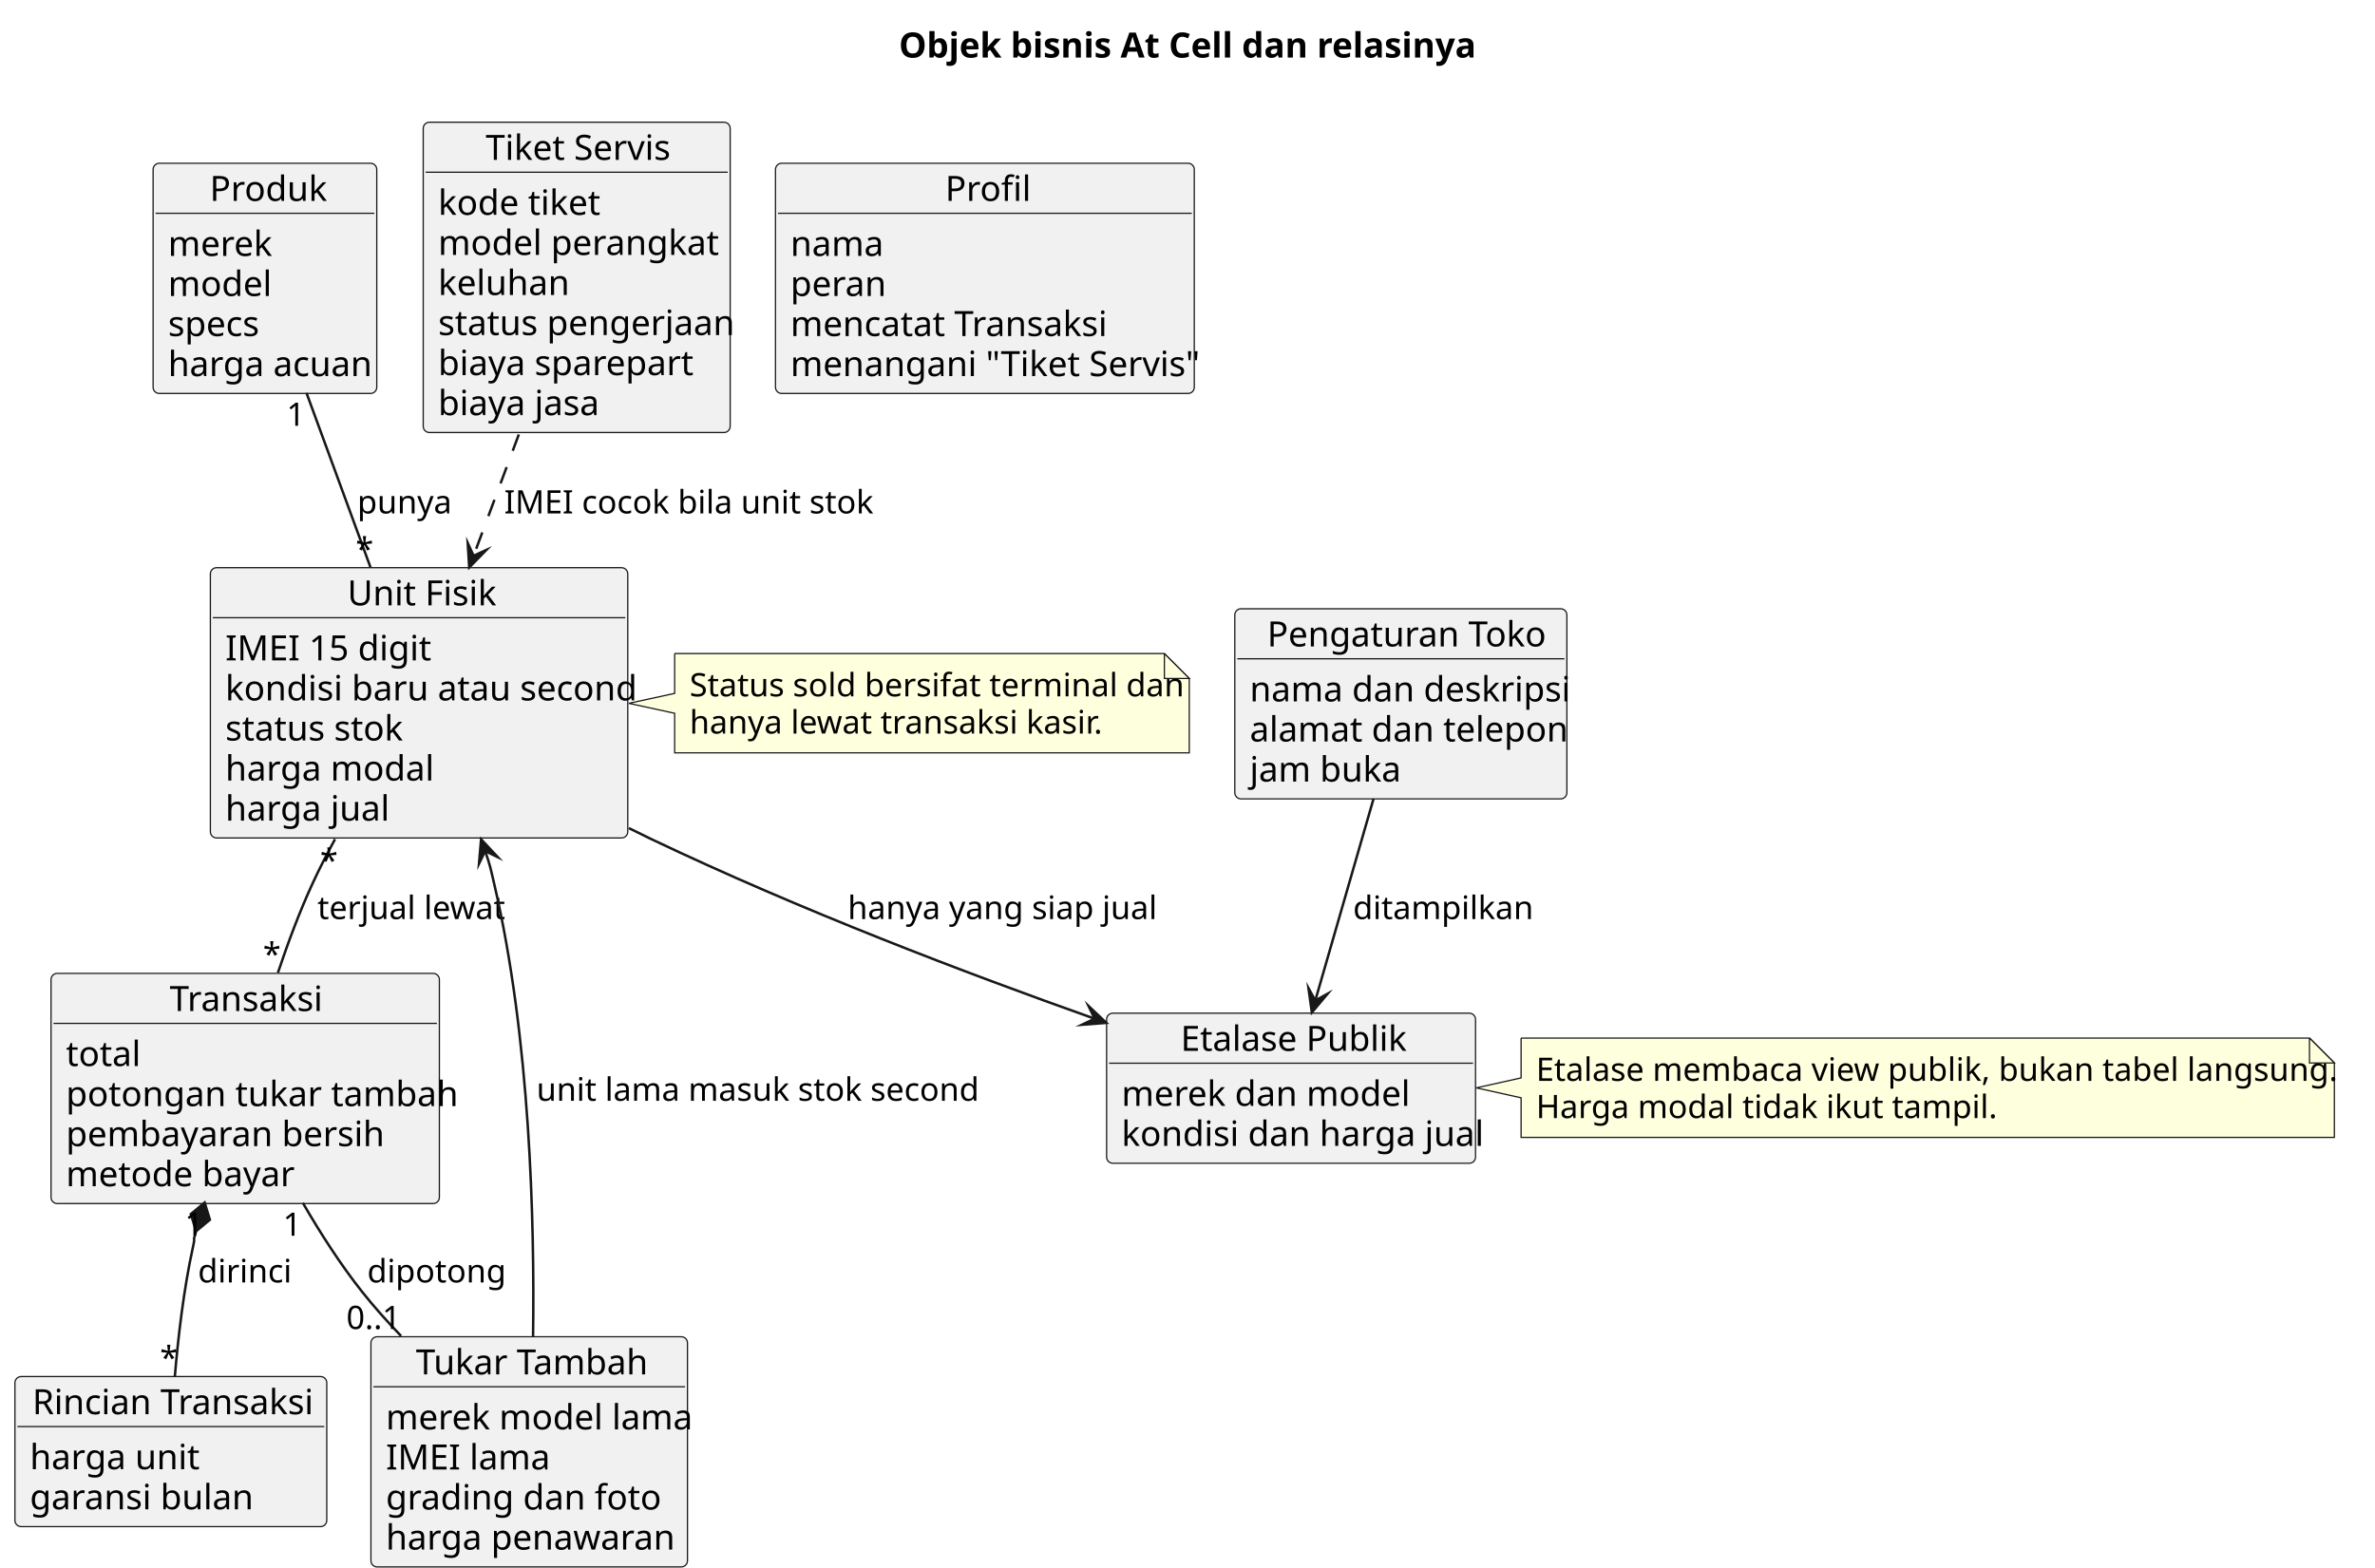
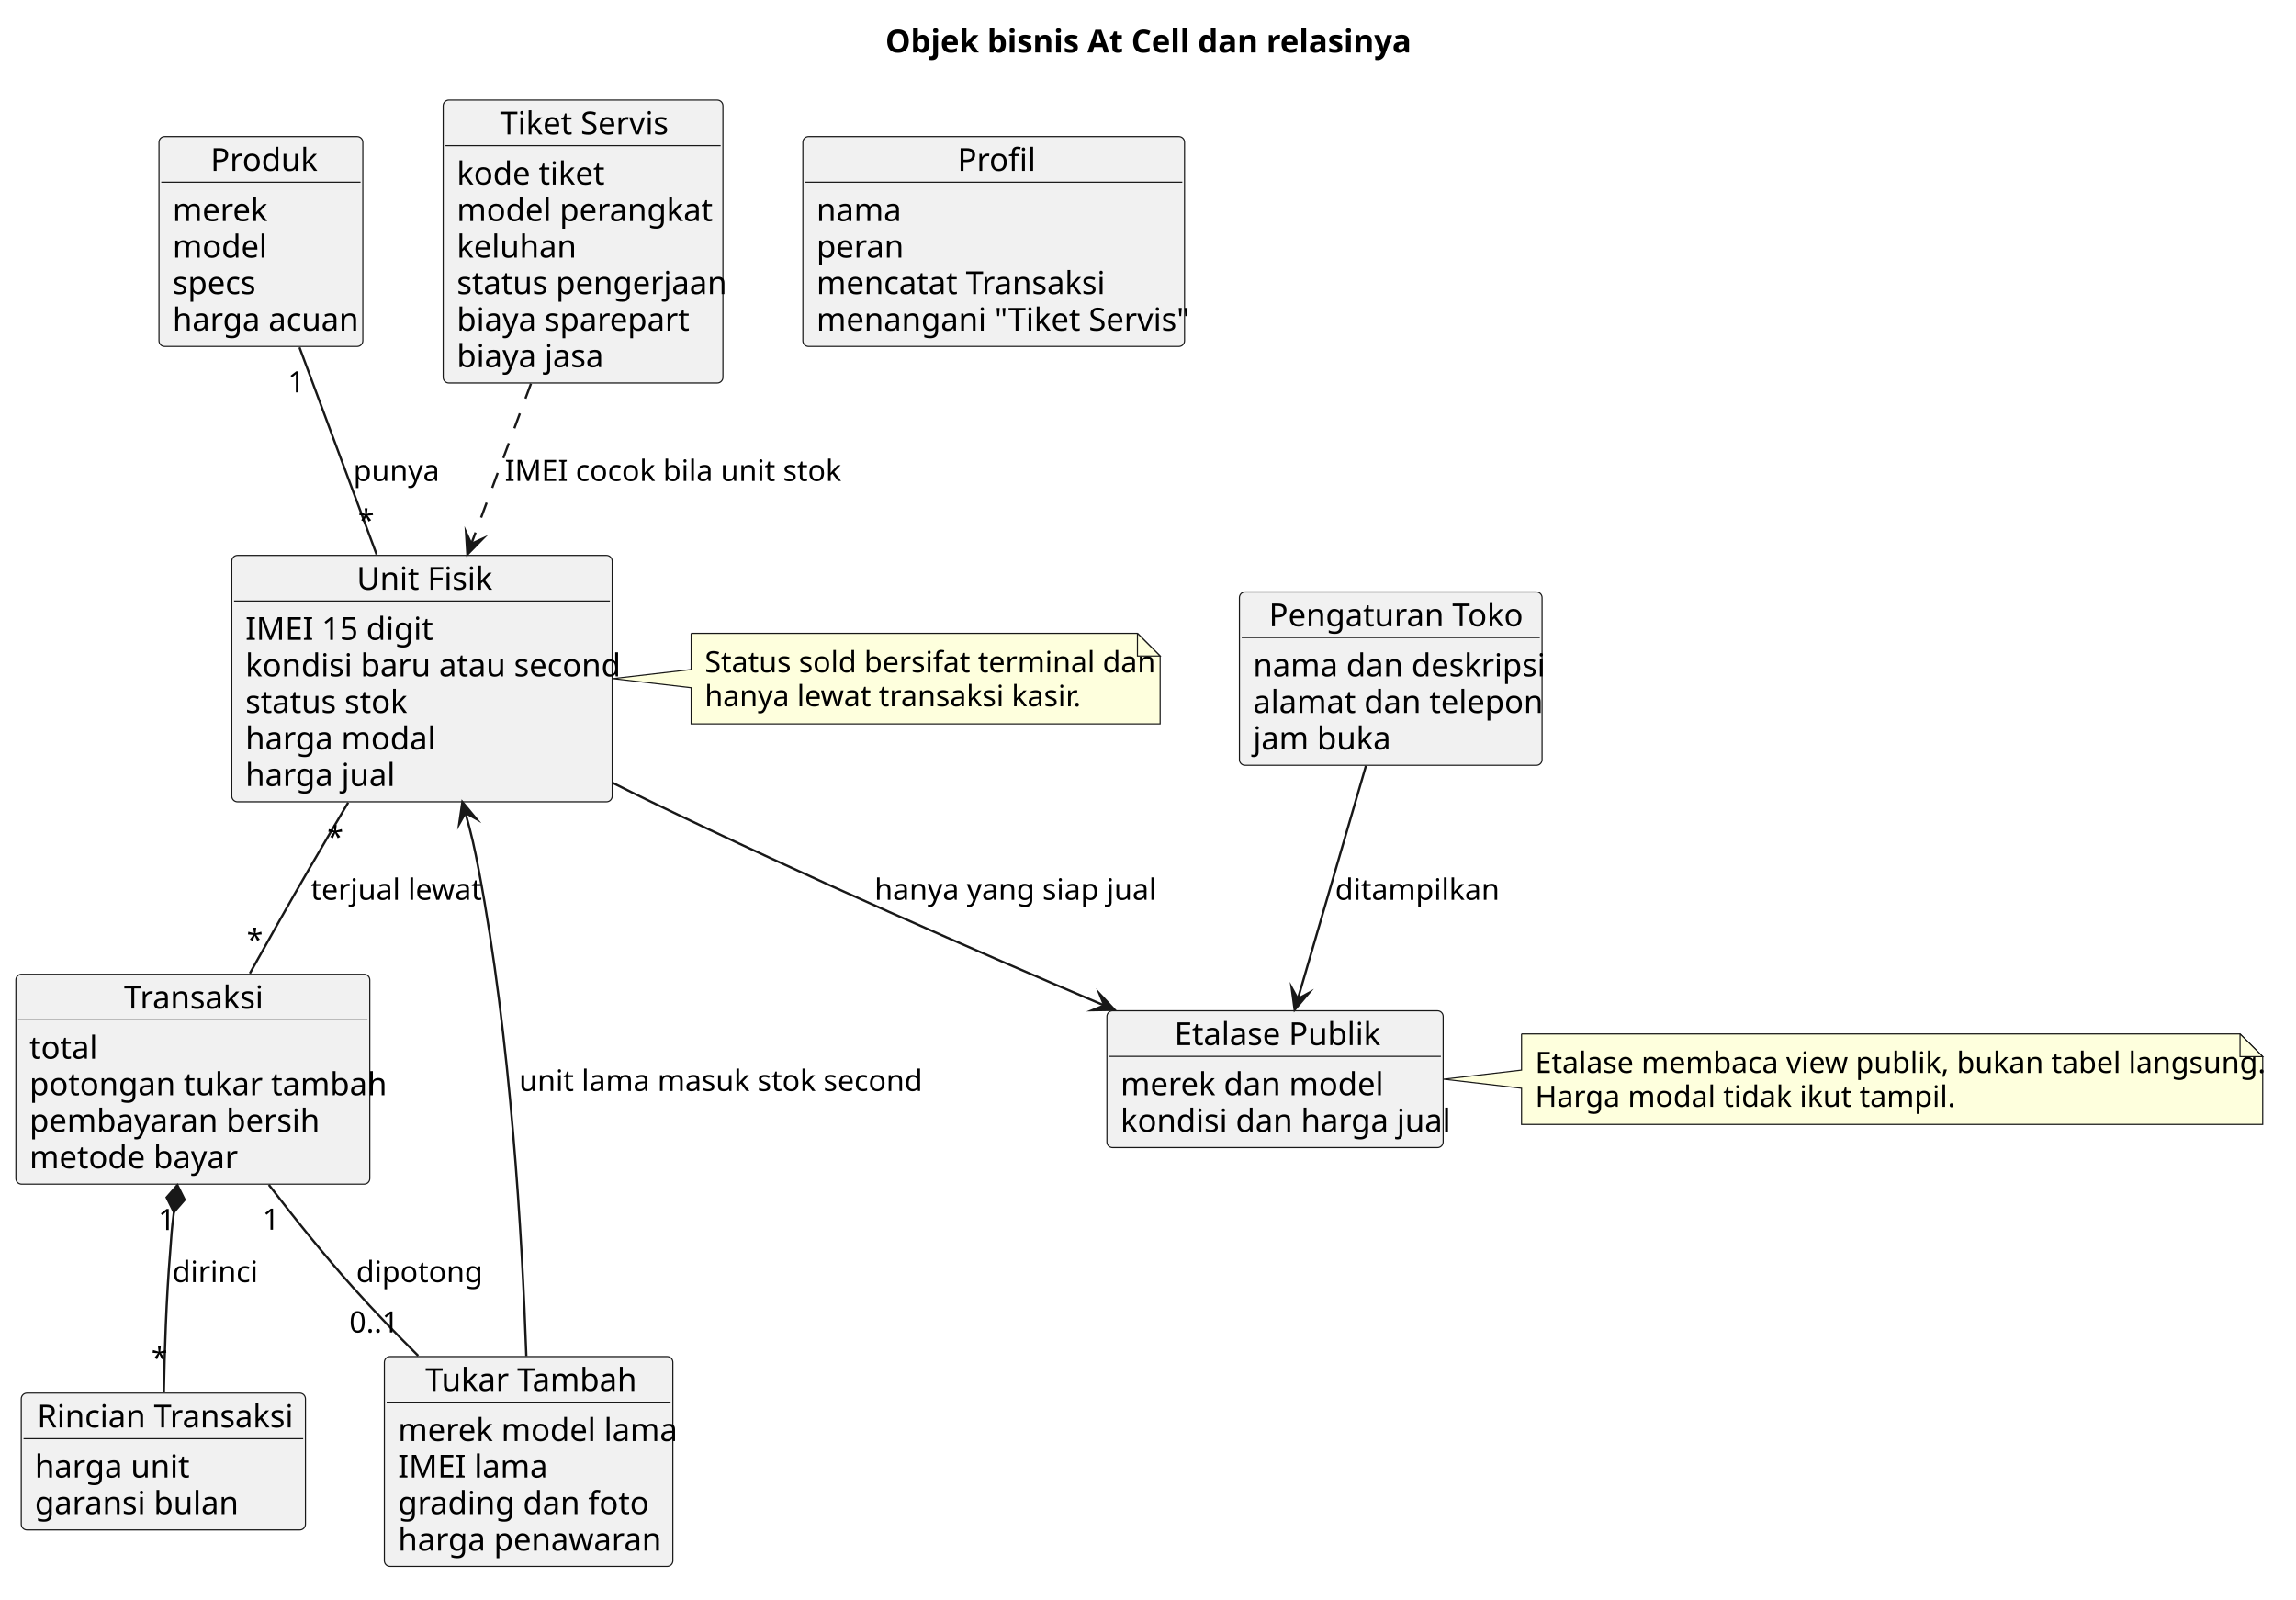
- <svg xmlns="http://www.w3.org/2000/svg" contentStyleType="text/css" data-diagram-type="CLASS" height="630px" preserveAspectRatio="none" style="width:954px;height:630px;background:#FFFFFF;" version="1.1" viewBox="0 0 954 630" width="954px" zoomAndPan="magnify">
+ <svg xmlns="http://www.w3.org/2000/svg" contentStyleType="text/css" data-diagram-type="CLASS" height="705px" preserveAspectRatio="none" style="width:1012px;height:705px;background:#FFFFFF;" version="1.1" viewBox="0 0 1012 705" width="1012px" zoomAndPan="magnify">
  <defs />
  <g>
-     <g class="title" data-source-line="2">
-       <text fill="#000000" font-family="sans-serif" font-size="14" font-weight="700" lengthAdjust="spacing" textLength="224.855" x="361.073" y="23.132">Objek bisnis At Cell dan relasinya</text>
+     <g class="title" data-source-line="1">
+       <text fill="#000000" font-family="sans-serif" font-size="14" font-weight="700" lengthAdjust="spacing" textLength="224.855" x="390.24" y="23.132">Objek bisnis At Cell dan relasinya</text>
    </g>
-     <g class="entity" data-qualified-name="Produk" data-source-line="3" id="ent0001">
-       <rect fill="#F1F1F1" height="92.493" rx="2.5" ry="2.5" style="stroke:#181818;stroke-width:0.5;" width="89.841" x="61.5" y="65.599" />
-       <text fill="#000000" font-family="sans-serif" font-size="14" lengthAdjust="spacing" textLength="44.358" x="84.241" y="80.731">Produk</text>
-       <line style="stroke:#181818;stroke-width:0.5;" x1="62.5" x2="150.341" y1="85.697" y2="85.697" />
-       <text fill="#000000" font-family="sans-serif" font-size="14" lengthAdjust="spacing" textLength="38.897" x="67.5" y="102.829">merek</text>
-       <text fill="#000000" font-family="sans-serif" font-size="14" lengthAdjust="spacing" textLength="38.131" x="67.5" y="118.928">model</text>
-       <text fill="#000000" font-family="sans-serif" font-size="14" lengthAdjust="spacing" textLength="36.572" x="67.5" y="135.026">specs</text>
-       <text fill="#000000" font-family="sans-serif" font-size="14" lengthAdjust="spacing" textLength="77.841" x="67.5" y="151.125">harga acuan</text>
+     <g class="entity" data-qualified-name="Produk" data-source-line="2" id="ent0001">
+       <rect fill="#F1F1F1" height="92.493" rx="2.5" ry="2.5" style="stroke:#181818;stroke-width:0.5;" width="89.841" x="70.08" y="60.199" />
+       <text fill="#000000" font-family="sans-serif" font-size="14" lengthAdjust="spacing" textLength="44.358" x="92.821" y="75.331">Produk</text>
+       <line style="stroke:#181818;stroke-width:0.5;" x1="71.08" x2="158.921" y1="80.297" y2="80.297" />
+       <text fill="#000000" font-family="sans-serif" font-size="14" lengthAdjust="spacing" textLength="38.897" x="76.08" y="97.429">merek</text>
+       <text fill="#000000" font-family="sans-serif" font-size="14" lengthAdjust="spacing" textLength="38.131" x="76.08" y="113.528">model</text>
+       <text fill="#000000" font-family="sans-serif" font-size="14" lengthAdjust="spacing" textLength="36.572" x="76.08" y="129.626">specs</text>
+       <text fill="#000000" font-family="sans-serif" font-size="14" lengthAdjust="spacing" textLength="77.841" x="76.08" y="145.725">harga acuan</text>
    </g>
-     <g class="entity" data-qualified-name="Unit Fisik" data-source-line="9" id="ent0002">
-       <rect fill="#F1F1F1" height="108.592" rx="2.5" ry="2.5" style="stroke:#181818;stroke-width:0.5;" width="167.661" x="84.5" y="228.099" />
-       <text fill="#000000" font-family="sans-serif" font-size="14" lengthAdjust="spacing" textLength="57.559" x="139.551" y="243.231">Unit Fisik</text>
-       <line style="stroke:#181818;stroke-width:0.5;" x1="85.5" x2="251.161" y1="248.197" y2="248.197" />
-       <text fill="#000000" font-family="sans-serif" font-size="14" lengthAdjust="spacing" textLength="77.814" x="90.5" y="265.329">IMEI 15 digit</text>
-       <text fill="#000000" font-family="sans-serif" font-size="14" lengthAdjust="spacing" textLength="155.661" x="90.5" y="281.428">kondisi baru atau second</text>
-       <text fill="#000000" font-family="sans-serif" font-size="14" lengthAdjust="spacing" textLength="66.917" x="90.5" y="297.526">status stok</text>
-       <text fill="#000000" font-family="sans-serif" font-size="14" lengthAdjust="spacing" textLength="77.827" x="90.5" y="313.625">harga modal</text>
-       <text fill="#000000" font-family="sans-serif" font-size="14" lengthAdjust="spacing" textLength="61.489" x="90.5" y="329.724">harga jual</text>
+     <g class="entity" data-qualified-name="Unit Fisik" data-source-line="8" id="ent0002">
+       <rect fill="#F1F1F1" height="108.592" rx="2.5" ry="2.5" style="stroke:#181818;stroke-width:0.5;" width="167.661" x="102.17" y="244.789" />
+       <text fill="#000000" font-family="sans-serif" font-size="14" lengthAdjust="spacing" textLength="57.559" x="157.221" y="259.921">Unit Fisik</text>
+       <line style="stroke:#181818;stroke-width:0.5;" x1="103.17" x2="268.831" y1="264.887" y2="264.887" />
+       <text fill="#000000" font-family="sans-serif" font-size="14" lengthAdjust="spacing" textLength="77.814" x="108.17" y="282.019">IMEI 15 digit</text>
+       <text fill="#000000" font-family="sans-serif" font-size="14" lengthAdjust="spacing" textLength="155.661" x="108.17" y="298.118">kondisi baru atau second</text>
+       <text fill="#000000" font-family="sans-serif" font-size="14" lengthAdjust="spacing" textLength="66.917" x="108.17" y="314.216">status stok</text>
+       <text fill="#000000" font-family="sans-serif" font-size="14" lengthAdjust="spacing" textLength="77.827" x="108.17" y="330.315">harga modal</text>
+       <text fill="#000000" font-family="sans-serif" font-size="14" lengthAdjust="spacing" textLength="61.489" x="108.17" y="346.414">harga jual</text>
    </g>
-     <g class="entity" data-qualified-name="Transaksi" data-source-line="16" id="ent0003">
-       <rect fill="#F1F1F1" height="92.493" rx="2.5" ry="2.5" style="stroke:#181818;stroke-width:0.5;" width="155.992" x="20.5" y="391.099" />
-       <text fill="#000000" font-family="sans-serif" font-size="14" lengthAdjust="spacing" textLength="60.683" x="68.155" y="406.231">Transaksi</text>
-       <line style="stroke:#181818;stroke-width:0.5;" x1="21.5" x2="175.492" y1="411.197" y2="411.197" />
-       <text fill="#000000" font-family="sans-serif" font-size="14" lengthAdjust="spacing" textLength="26.462" x="26.5" y="428.329">total</text>
-       <text fill="#000000" font-family="sans-serif" font-size="14" lengthAdjust="spacing" textLength="143.992" x="26.5" y="444.428">potongan tukar tambah</text>
-       <text fill="#000000" font-family="sans-serif" font-size="14" lengthAdjust="spacing" textLength="119.848" x="26.5" y="460.526">pembayaran bersih</text>
-       <text fill="#000000" font-family="sans-serif" font-size="14" lengthAdjust="spacing" textLength="85.606" x="26.5" y="476.625">metode bayar</text>
+     <g class="entity" data-qualified-name="Transaksi" data-source-line="15" id="ent0003">
+       <rect fill="#F1F1F1" height="92.493" rx="2.5" ry="2.5" style="stroke:#181818;stroke-width:0.5;" width="155.992" x="7" y="429.379" />
+       <text fill="#000000" font-family="sans-serif" font-size="14" lengthAdjust="spacing" textLength="60.683" x="54.655" y="444.51">Transaksi</text>
+       <line style="stroke:#181818;stroke-width:0.5;" x1="8" x2="161.992" y1="449.477" y2="449.477" />
+       <text fill="#000000" font-family="sans-serif" font-size="14" lengthAdjust="spacing" textLength="26.462" x="13" y="466.609">total</text>
+       <text fill="#000000" font-family="sans-serif" font-size="14" lengthAdjust="spacing" textLength="143.992" x="13" y="482.708">potongan tukar tambah</text>
+       <text fill="#000000" font-family="sans-serif" font-size="14" lengthAdjust="spacing" textLength="119.848" x="13" y="498.806">pembayaran bersih</text>
+       <text fill="#000000" font-family="sans-serif" font-size="14" lengthAdjust="spacing" textLength="85.606" x="13" y="514.905">metode bayar</text>
    </g>
-     <g class="entity" data-qualified-name="Rincian Transaksi" data-source-line="22" id="ent0004">
-       <rect fill="#F1F1F1" height="60.296" rx="2.5" ry="2.5" style="stroke:#181818;stroke-width:0.5;" width="125.262" x="6" y="553.099" />
-       <text fill="#000000" font-family="sans-serif" font-size="14" lengthAdjust="spacing" textLength="111.262" x="13" y="568.231">Rincian Transaksi</text>
-       <line style="stroke:#181818;stroke-width:0.5;" x1="7" x2="130.262" y1="573.197" y2="573.197" />
-       <text fill="#000000" font-family="sans-serif" font-size="14" lengthAdjust="spacing" textLength="62.269" x="12" y="590.329">harga unit</text>
-       <text fill="#000000" font-family="sans-serif" font-size="14" lengthAdjust="spacing" textLength="84.061" x="12" y="606.428">garansi bulan</text>
+     <g class="entity" data-qualified-name="Rincian Transaksi" data-source-line="21" id="ent0004">
+       <rect fill="#F1F1F1" height="60.296" rx="2.5" ry="2.5" style="stroke:#181818;stroke-width:0.5;" width="125.262" x="9.37" y="613.979" />
+       <text fill="#000000" font-family="sans-serif" font-size="14" lengthAdjust="spacing" textLength="111.262" x="16.37" y="629.111">Rincian Transaksi</text>
+       <line style="stroke:#181818;stroke-width:0.5;" x1="10.37" x2="133.632" y1="634.077" y2="634.077" />
+       <text fill="#000000" font-family="sans-serif" font-size="14" lengthAdjust="spacing" textLength="62.269" x="15.37" y="651.209">harga unit</text>
+       <text fill="#000000" font-family="sans-serif" font-size="14" lengthAdjust="spacing" textLength="84.061" x="15.37" y="667.308">garansi bulan</text>
    </g>
-     <g class="entity" data-qualified-name="Tukar Tambah" data-source-line="26" id="ent0005">
-       <rect fill="#F1F1F1" height="92.493" rx="2.5" ry="2.5" style="stroke:#181818;stroke-width:0.5;" width="127.151" x="149" y="537.099" />
-       <text fill="#000000" font-family="sans-serif" font-size="14" lengthAdjust="spacing" textLength="91.034" x="167.059" y="552.231">Tukar Tambah</text>
-       <line style="stroke:#181818;stroke-width:0.5;" x1="150" x2="275.151" y1="557.197" y2="557.197" />
-       <text fill="#000000" font-family="sans-serif" font-size="14" lengthAdjust="spacing" textLength="115.151" x="155" y="574.329">merek model lama</text>
-       <text fill="#000000" font-family="sans-serif" font-size="14" lengthAdjust="spacing" textLength="63.014" x="155" y="590.428">IMEI lama</text>
-       <text fill="#000000" font-family="sans-serif" font-size="14" lengthAdjust="spacing" textLength="101.192" x="155" y="606.526">grading dan foto</text>
-       <text fill="#000000" font-family="sans-serif" font-size="14" lengthAdjust="spacing" textLength="108.972" x="155" y="622.625">harga penawaran</text>
+     <g class="entity" data-qualified-name="Tukar Tambah" data-source-line="25" id="ent0005">
+       <rect fill="#F1F1F1" height="92.493" rx="2.5" ry="2.5" style="stroke:#181818;stroke-width:0.5;" width="127.151" x="169.42" y="597.879" />
+       <text fill="#000000" font-family="sans-serif" font-size="14" lengthAdjust="spacing" textLength="91.034" x="187.479" y="613.01">Tukar Tambah</text>
+       <line style="stroke:#181818;stroke-width:0.5;" x1="170.42" x2="295.571" y1="617.977" y2="617.977" />
+       <text fill="#000000" font-family="sans-serif" font-size="14" lengthAdjust="spacing" textLength="115.151" x="175.42" y="635.109">merek model lama</text>
+       <text fill="#000000" font-family="sans-serif" font-size="14" lengthAdjust="spacing" textLength="63.014" x="175.42" y="651.208">IMEI lama</text>
+       <text fill="#000000" font-family="sans-serif" font-size="14" lengthAdjust="spacing" textLength="101.192" x="175.42" y="667.306">grading dan foto</text>
+       <text fill="#000000" font-family="sans-serif" font-size="14" lengthAdjust="spacing" textLength="108.972" x="175.42" y="683.405">harga penawaran</text>
    </g>
-     <g class="entity" data-qualified-name="Tiket Servis" data-source-line="32" id="ent0006">
-       <rect fill="#F1F1F1" height="124.69" rx="2.5" ry="2.5" style="stroke:#181818;stroke-width:0.5;" width="123.303" x="170" y="49.099" />
-       <text fill="#000000" font-family="sans-serif" font-size="14" lengthAdjust="spacing" textLength="73.124" x="195.089" y="64.231">Tiket Servis</text>
-       <line style="stroke:#181818;stroke-width:0.5;" x1="171" x2="292.303" y1="69.197" y2="69.197" />
-       <text fill="#000000" font-family="sans-serif" font-size="14" lengthAdjust="spacing" textLength="59.924" x="176" y="86.329">kode tiket</text>
-       <text fill="#000000" font-family="sans-serif" font-size="14" lengthAdjust="spacing" textLength="104.289" x="176" y="102.428">model perangkat</text>
-       <text fill="#000000" font-family="sans-serif" font-size="14" lengthAdjust="spacing" textLength="49.041" x="176" y="118.526">keluhan</text>
-       <text fill="#000000" font-family="sans-serif" font-size="14" lengthAdjust="spacing" textLength="111.303" x="176" y="134.625">status pengerjaan</text>
-       <text fill="#000000" font-family="sans-serif" font-size="14" lengthAdjust="spacing" textLength="96.503" x="176" y="150.724">biaya sparepart</text>
-       <text fill="#000000" font-family="sans-serif" font-size="14" lengthAdjust="spacing" textLength="63.041" x="176" y="166.822">biaya jasa</text>
+     <g class="entity" data-qualified-name="Tiket Servis" data-source-line="31" id="ent0006">
+       <rect fill="#F1F1F1" height="124.69" rx="2.5" ry="2.5" style="stroke:#181818;stroke-width:0.5;" width="123.303" x="195.34" y="44.099" />
+       <text fill="#000000" font-family="sans-serif" font-size="14" lengthAdjust="spacing" textLength="73.124" x="220.429" y="59.23">Tiket Servis</text>
+       <line style="stroke:#181818;stroke-width:0.5;" x1="196.34" x2="317.643" y1="64.197" y2="64.197" />
+       <text fill="#000000" font-family="sans-serif" font-size="14" lengthAdjust="spacing" textLength="59.924" x="201.34" y="81.329">kode tiket</text>
+       <text fill="#000000" font-family="sans-serif" font-size="14" lengthAdjust="spacing" textLength="104.289" x="201.34" y="97.428">model perangkat</text>
+       <text fill="#000000" font-family="sans-serif" font-size="14" lengthAdjust="spacing" textLength="49.041" x="201.34" y="113.526">keluhan</text>
+       <text fill="#000000" font-family="sans-serif" font-size="14" lengthAdjust="spacing" textLength="111.303" x="201.34" y="129.625">status pengerjaan</text>
+       <text fill="#000000" font-family="sans-serif" font-size="14" lengthAdjust="spacing" textLength="96.503" x="201.34" y="145.724">biaya sparepart</text>
+       <text fill="#000000" font-family="sans-serif" font-size="14" lengthAdjust="spacing" textLength="63.041" x="201.34" y="161.822">biaya jasa</text>
    </g>
-     <g class="entity" data-qualified-name="Pengaturan Toko" data-source-line="40" id="ent0007">
-       <rect fill="#F1F1F1" height="76.394" rx="2.5" ry="2.5" style="stroke:#181818;stroke-width:0.5;" width="133.399" x="496" y="244.599" />
-       <text fill="#000000" font-family="sans-serif" font-size="14" lengthAdjust="spacing" textLength="107.406" x="508.997" y="259.731">Pengaturan Toko</text>
-       <line style="stroke:#181818;stroke-width:0.5;" x1="497" x2="628.399" y1="264.697" y2="264.697" />
-       <text fill="#000000" font-family="sans-serif" font-size="14" lengthAdjust="spacing" textLength="121.399" x="502" y="281.829">nama dan deskripsi</text>
-       <text fill="#000000" font-family="sans-serif" font-size="14" lengthAdjust="spacing" textLength="119.089" x="502" y="297.928">alamat dan telepon</text>
-       <text fill="#000000" font-family="sans-serif" font-size="14" lengthAdjust="spacing" textLength="56.807" x="502" y="314.026">jam buka</text>
+     <g class="entity" data-qualified-name="Pengaturan Toko" data-source-line="39" id="ent0007">
+       <rect fill="#F1F1F1" height="76.394" rx="2.5" ry="2.5" style="stroke:#181818;stroke-width:0.5;" width="133.399" x="546.3" y="260.889" />
+       <text fill="#000000" font-family="sans-serif" font-size="14" lengthAdjust="spacing" textLength="107.406" x="559.297" y="276.021">Pengaturan Toko</text>
+       <line style="stroke:#181818;stroke-width:0.5;" x1="547.3" x2="678.699" y1="280.987" y2="280.987" />
+       <text fill="#000000" font-family="sans-serif" font-size="14" lengthAdjust="spacing" textLength="121.399" x="552.3" y="298.119">nama dan deskripsi</text>
+       <text fill="#000000" font-family="sans-serif" font-size="14" lengthAdjust="spacing" textLength="119.089" x="552.3" y="314.218">alamat dan telepon</text>
+       <text fill="#000000" font-family="sans-serif" font-size="14" lengthAdjust="spacing" textLength="56.807" x="552.3" y="330.316">jam buka</text>
    </g>
-     <g class="entity" data-qualified-name="Profil" data-source-line="45" id="ent0008">
-       <rect fill="#F1F1F1" height="92.493" rx="2.5" ry="2.5" style="stroke:#181818;stroke-width:0.5;" width="168.228" x="311.5" y="65.599" />
-       <text fill="#000000" font-family="sans-serif" font-size="14" lengthAdjust="spacing" textLength="31.896" x="379.666" y="80.731">Profil</text>
-       <line style="stroke:#181818;stroke-width:0.5;" x1="312.5" x2="478.728" y1="85.697" y2="85.697" />
-       <text fill="#000000" font-family="sans-serif" font-size="14" lengthAdjust="spacing" textLength="35.02" x="317.5" y="102.829">nama</text>
-       <text fill="#000000" font-family="sans-serif" font-size="14" lengthAdjust="spacing" textLength="35.807" x="317.5" y="118.928">peran</text>
-       <text fill="#000000" font-family="sans-serif" font-size="14" lengthAdjust="spacing" textLength="122.158" x="317.5" y="135.026">mencatat Transaksi</text>
-       <text fill="#000000" font-family="sans-serif" font-size="14" lengthAdjust="spacing" textLength="156.228" x="317.5" y="151.125">menangani "Tiket Servis"</text>
+     <g class="entity" data-qualified-name="Profil" data-source-line="44" id="ent0008">
+       <rect fill="#F1F1F1" height="92.493" rx="2.5" ry="2.5" style="stroke:#181818;stroke-width:0.5;" width="168.228" x="353.88" y="60.199" />
+       <text fill="#000000" font-family="sans-serif" font-size="14" lengthAdjust="spacing" textLength="31.896" x="422.046" y="75.331">Profil</text>
+       <line style="stroke:#181818;stroke-width:0.5;" x1="354.88" x2="521.109" y1="80.297" y2="80.297" />
+       <text fill="#000000" font-family="sans-serif" font-size="14" lengthAdjust="spacing" textLength="35.02" x="359.88" y="97.429">nama</text>
+       <text fill="#000000" font-family="sans-serif" font-size="14" lengthAdjust="spacing" textLength="35.807" x="359.88" y="113.528">peran</text>
+       <text fill="#000000" font-family="sans-serif" font-size="14" lengthAdjust="spacing" textLength="122.158" x="359.88" y="129.626">mencatat Transaksi</text>
+       <text fill="#000000" font-family="sans-serif" font-size="14" lengthAdjust="spacing" textLength="156.228" x="359.88" y="145.725">menangani "Tiket Servis"</text>
    </g>
-     <g class="entity" data-qualified-name="Etalase Publik" data-source-line="49" id="ent0009">
-       <rect fill="#F1F1F1" height="60.296" rx="2.5" ry="2.5" style="stroke:#181818;stroke-width:0.5;" width="148.206" x="444.5" y="407.099" />
-       <text fill="#000000" font-family="sans-serif" font-size="14" lengthAdjust="spacing" textLength="88.717" x="474.245" y="422.231">Etalase Publik</text>
-       <line style="stroke:#181818;stroke-width:0.5;" x1="445.5" x2="591.706" y1="427.197" y2="427.197" />
-       <text fill="#000000" font-family="sans-serif" font-size="14" lengthAdjust="spacing" textLength="108.165" x="450.5" y="444.329">merek dan model</text>
-       <text fill="#000000" font-family="sans-serif" font-size="14" lengthAdjust="spacing" textLength="136.206" x="450.5" y="460.428">kondisi dan harga jual</text>
+     <g class="entity" data-qualified-name="Etalase Publik" data-source-line="48" id="ent0009">
+       <rect fill="#F1F1F1" height="60.296" rx="2.5" ry="2.5" style="stroke:#181818;stroke-width:0.5;" width="148.206" x="487.89" y="445.479" />
+       <text fill="#000000" font-family="sans-serif" font-size="14" lengthAdjust="spacing" textLength="88.717" x="517.635" y="460.611">Etalase Publik</text>
+       <line style="stroke:#181818;stroke-width:0.5;" x1="488.89" x2="635.096" y1="465.577" y2="465.577" />
+       <text fill="#000000" font-family="sans-serif" font-size="14" lengthAdjust="spacing" textLength="108.165" x="493.89" y="482.709">merek dan model</text>
+       <text fill="#000000" font-family="sans-serif" font-size="14" lengthAdjust="spacing" textLength="136.206" x="493.89" y="498.808">kondisi dan harga jual</text>
    </g>
-     <g class="entity" data-qualified-name="GMN18" data-source-line="65" id="ent0019">
-       <path d="M611,417.099 L611,433.099 L593,437.099 L611,441.099 L611,456.996 A0,0 0 0 0 611,456.996 L937.684,456.996 A0,0 0 0 0 937.684,456.996 L937.684,427.099 L927.684,417.099 L611,417.099 A0,0 0 0 0 611,417.099" fill="#FEFFDD" style="stroke:#181818;stroke-width:0.5;" />
-       <path d="M927.684,417.099 L927.684,427.099 L937.684,427.099 L927.684,417.099" fill="#FEFFDD" style="stroke:#181818;stroke-width:0.5;" />
-       <text fill="#000000" font-family="sans-serif" font-size="13" lengthAdjust="spacing" textLength="305.684" x="617" y="434.293">Etalase membaca view publik, bukan tabel langsung.</text>
-       <text fill="#000000" font-family="sans-serif" font-size="13" lengthAdjust="spacing" textLength="171.241" x="617" y="449.241">Harga modal tidak ikut tampil.</text>
+     <g class="entity" data-qualified-name="GMN18" data-source-line="64" id="ent0019">
+       <path d="M670.65,455.679 L670.65,471.629 L636.37,475.629 L670.65,479.629 L670.65,495.576 A0,0 0 0 0 670.65,495.576 L997.334,495.576 A0,0 0 0 0 997.334,495.576 L997.334,465.679 L987.334,455.679 L670.65,455.679 A0,0 0 0 0 670.65,455.679" fill="#FEFFDD" style="stroke:#181818;stroke-width:0.5;" />
+       <path d="M987.334,455.679 L987.334,465.679 L997.334,465.679 L987.334,455.679" fill="#FEFFDD" style="stroke:#181818;stroke-width:0.5;" />
+       <text fill="#000000" font-family="sans-serif" font-size="13" lengthAdjust="spacing" textLength="305.684" x="676.65" y="472.873">Etalase membaca view publik, bukan tabel langsung.</text>
+       <text fill="#000000" font-family="sans-serif" font-size="13" lengthAdjust="spacing" textLength="171.241" x="676.65" y="487.821">Harga modal tidak ikut tampil.</text>
    </g>
-     <g class="entity" data-qualified-name="GMN21" data-source-line="69" id="ent0022">
-       <path d="M271,262.599 L271,278.599 L252.59,282.599 L271,286.599 L271,302.496 A0,0 0 0 0 271,302.496 L477.707,302.496 A0,0 0 0 0 477.707,302.496 L477.707,272.599 L467.707,262.599 L271,262.599 A0,0 0 0 0 271,262.599" fill="#FEFFDD" style="stroke:#181818;stroke-width:0.5;" />
-       <path d="M467.707,262.599 L467.707,272.599 L477.707,272.599 L467.707,262.599" fill="#FEFFDD" style="stroke:#181818;stroke-width:0.5;" />
-       <text fill="#000000" font-family="sans-serif" font-size="13" lengthAdjust="spacing" textLength="185.707" x="277" y="279.793">Status sold bersifat terminal dan</text>
-       <text fill="#000000" font-family="sans-serif" font-size="13" lengthAdjust="spacing" textLength="159.682" x="277" y="294.741">hanya lewat transaksi kasir.</text>
+     <g class="entity" data-qualified-name="GMN21" data-source-line="68" id="ent0022">
+       <path d="M304.64,279.139 L304.64,295.089 L270.11,299.089 L304.64,303.089 L304.64,319.036 A0,0 0 0 0 304.64,319.036 L511.347,319.036 A0,0 0 0 0 511.347,319.036 L511.347,289.139 L501.347,279.139 L304.64,279.139 A0,0 0 0 0 304.64,279.139" fill="#FEFFDD" style="stroke:#181818;stroke-width:0.5;" />
+       <path d="M501.347,279.139 L501.347,289.139 L511.347,289.139 L501.347,279.139" fill="#FEFFDD" style="stroke:#181818;stroke-width:0.5;" />
+       <text fill="#000000" font-family="sans-serif" font-size="13" lengthAdjust="spacing" textLength="185.707" x="310.64" y="296.332">Status sold bersifat terminal dan</text>
+       <text fill="#000000" font-family="sans-serif" font-size="13" lengthAdjust="spacing" textLength="159.682" x="310.64" y="311.281">hanya lewat transaksi kasir.</text>
    </g>
-     <g class="link" data-entity-1="ent0001" data-entity-2="ent0002" data-link-type="association" id="lnk10">
-       <path d="M123.115,157.887 C131.042,179.495 140.582,205.499 148.865,228.077" fill="none" style="stroke:#181818;stroke-width:1;" />
-       <text fill="#000000" font-family="sans-serif" font-size="13" lengthAdjust="spacing" textLength="35.42" x="143.5" y="206.292">punya</text>
-       <text fill="#000000" font-family="sans-serif" font-size="13" lengthAdjust="spacing" textLength="5.059" x="142.865" y="225.271">*</text>
-       <text fill="#000000" font-family="sans-serif" font-size="13" lengthAdjust="spacing" textLength="7.23" x="115.115" y="171.081">1</text>
+     <g class="link" data-entity-1="ent0001" data-entity-2="ent0002" data-link-type="association" data-source-line="53" id="lnk10">
+       <path codeLine="53" d="M132,153.109 C142.22,180.539 155.27,215.579 165.98,244.339" fill="none" id="Produk-Unit Fisik" style="stroke:#181818;stroke-width:1;" />
+       <text fill="#000000" font-family="sans-serif" font-size="13" lengthAdjust="spacing" textLength="35.42" x="155.75" y="211.982">punya</text>
+       <text fill="#000000" font-family="sans-serif" font-size="13" lengthAdjust="spacing" textLength="7.23" x="126.915" y="172.916">1</text>
+       <text fill="#000000" font-family="sans-serif" font-size="13" lengthAdjust="spacing" textLength="5.059" x="157.817" y="233.916">*</text>
    </g>
-     <g class="link" data-entity-1="ent0002" data-entity-2="ent0003" data-link-type="association" id="lnk11">
-       <path d="M134.576,337.181 C131.323,343.13 128.227,349.178 125.5,355.099 C120.291,366.408 115.594,379.017 111.633,390.854" fill="none" style="stroke:#181818;stroke-width:1;" />
-       <text fill="#000000" font-family="sans-serif" font-size="13" lengthAdjust="spacing" textLength="69.367" x="127.5" y="369.293">terjual lewat</text>
-       <text fill="#000000" font-family="sans-serif" font-size="13" lengthAdjust="spacing" textLength="5.059" x="105.633" y="388.048">*</text>
-       <text fill="#000000" font-family="sans-serif" font-size="13" lengthAdjust="spacing" textLength="5.059" x="128.576" y="350.375">*</text>
+     <g class="link" data-entity-1="ent0002" data-entity-2="ent0003" data-link-type="association" data-source-line="54" id="lnk11">
+       <path codeLine="54" d="M153.47,353.709 C147.6,363.549 141.58,373.749 136,383.379 C127.44,398.139 118.3,414.369 110.14,428.989" fill="none" id="Unit Fisik-Transaksi" style="stroke:#181818;stroke-width:1;" />
+       <text fill="#000000" font-family="sans-serif" font-size="13" lengthAdjust="spacing" textLength="69.367" x="137" y="396.572">terjual lewat</text>
+       <text fill="#000000" font-family="sans-serif" font-size="13" lengthAdjust="spacing" textLength="5.059" x="144.204" y="373.471">*</text>
+       <text fill="#000000" font-family="sans-serif" font-size="13" lengthAdjust="spacing" textLength="5.059" x="108.754" y="418.71">*</text>
    </g>
-     <g class="link" data-entity-1="ent0003" data-entity-2="ent0004" data-link-type="composition" id="lnk12">
-       <polygon fill="#181818" points="82.197,483.202,76.648,487.806,78.764,494.7,84.314,490.095,82.197,483.202" style="stroke:#181818;stroke-width:1;stroke-linejoin:miter;stroke-miterlimit:10;" />
-       <path d="M78.764,494.7 C76.983,500.665 78.786,495.243 77.5,501.099 C73.767,518.097 71.543,537.46 70.24,552.991" fill="none" style="stroke:#181818;stroke-width:1;" />
-       <text fill="#000000" font-family="sans-serif" font-size="13" lengthAdjust="spacing" textLength="33.954" x="79.5" y="515.293">dirinci</text>
-       <text fill="#000000" font-family="sans-serif" font-size="13" lengthAdjust="spacing" textLength="5.059" x="64.24" y="550.185">*</text>
-       <text fill="#000000" font-family="sans-serif" font-size="13" lengthAdjust="spacing" textLength="7.23" x="74.197" y="496.395">1</text>
+     <g class="link" data-entity-1="ent0003" data-entity-2="ent0004" data-link-type="composition" data-source-line="55" id="lnk12">
+       <path codeLine="55" d="M76.662,534.211 C75.412,543.951 75.79,542.289 75,551.879 C73.3,572.409 72.55,595.619 72.23,613.489" fill="none" id="Transaksi-backto-Rincian Transaksi" style="stroke:#181818;stroke-width:1;" />
+       <polygon fill="#181818" points="78.19,522.309,73.459,527.751,76.662,534.211,81.394,528.769,78.19,522.309" style="stroke:#181818;stroke-width:1;stroke-linejoin:miter;stroke-miterlimit:10;" />
+       <text fill="#000000" font-family="sans-serif" font-size="13" lengthAdjust="spacing" textLength="33.954" x="76" y="565.072">dirinci</text>
+       <text fill="#000000" font-family="sans-serif" font-size="13" lengthAdjust="spacing" textLength="7.23" x="69.757" y="542.118">1</text>
+       <text fill="#000000" font-family="sans-serif" font-size="13" lengthAdjust="spacing" textLength="5.059" x="66.712" y="603.088">*</text>
    </g>
-     <g class="link" data-entity-1="ent0003" data-entity-2="ent0005" data-link-type="association" id="lnk13">
-       <path d="M121.651,483.329 C128.65,495.413 136.807,508.147 145.5,519.099 C150.265,525.101 155.599,531.068 161.12,536.801" fill="none" style="stroke:#181818;stroke-width:1;" />
-       <text fill="#000000" font-family="sans-serif" font-size="13" lengthAdjust="spacing" textLength="49.88" x="147.5" y="515.293">dipotong</text>
-       <text fill="#000000" font-family="sans-serif" font-size="13" lengthAdjust="spacing" textLength="21.684" x="139.12" y="533.994">0..1</text>
-       <text fill="#000000" font-family="sans-serif" font-size="13" lengthAdjust="spacing" textLength="7.23" x="113.651" y="496.523">1</text>
+     <g class="link" data-entity-1="ent0003" data-entity-2="ent0005" data-link-type="association" data-source-line="56" id="lnk13">
+       <path codeLine="56" d="M118.49,522.169 C129.97,537.079 143.16,553.509 156,567.879 C164.84,577.769 174.7,587.969 184.33,597.539" fill="none" id="Transaksi-Tukar Tambah" style="stroke:#181818;stroke-width:1;" />
+       <text fill="#000000" font-family="sans-serif" font-size="13" lengthAdjust="spacing" textLength="49.88" x="157" y="565.072">dipotong</text>
+       <text fill="#000000" font-family="sans-serif" font-size="13" lengthAdjust="spacing" textLength="7.23" x="115.724" y="541.959">1</text>
+       <text fill="#000000" font-family="sans-serif" font-size="13" lengthAdjust="spacing" textLength="21.684" x="153.955" y="587.268">0..1</text>
    </g>
-     <g class="link" data-entity-1="ent0005" data-entity-2="ent0002" data-link-type="dependency" id="lnk14">
-       <polygon fill="#181818" points="193.237,337.225,192.414,347.04,194.879,341.948,199.97,344.413,193.237,337.225" style="stroke:#181818;stroke-width:1;stroke-linejoin:miter;stroke-miterlimit:10;" />
-       <path d="M214.12,537.093 C214.768,490.827 212.958,417.003 198.5,355.099 C197.122,349.2 196.944,347.888 194.879,341.948" fill="none" style="stroke:#181818;stroke-width:1;" />
-       <text fill="#000000" font-family="sans-serif" font-size="13" lengthAdjust="spacing" textLength="167.635" x="215.5" y="442.293">unit lama masuk stok second</text>
+     <g class="link" data-entity-1="ent0005" data-entity-2="ent0002" data-link-type="dependency" data-source-line="57" id="lnk14">
+       <path codeLine="57" d="M231.99,597.689 C230.18,545.539 225.12,457.629 211,383.379 C209.13,373.589 207.926,368.131 205.146,358.261" fill="none" id="Tukar Tambah-to-Unit Fisik" style="stroke:#181818;stroke-width:1;" />
+       <polygon fill="#181818" points="203.79,353.449,202.38,363.196,205.146,358.261,210.08,361.027,203.79,353.449" style="stroke:#181818;stroke-width:1;stroke-linejoin:miter;stroke-miterlimit:10;" />
+       <text fill="#000000" font-family="sans-serif" font-size="13" lengthAdjust="spacing" textLength="167.635" x="228.83" y="480.822">unit lama masuk stok second</text>
    </g>
-     <g class="link" data-entity-1="ent0006" data-entity-2="ent0002" data-link-type="dependency" id="lnk15">
-       <polygon fill="#181818" points="188.484,227.992,195.375,220.956,190.23,223.307,187.879,218.161,188.484,227.992" style="stroke:#181818;stroke-width:1;stroke-linejoin:miter;stroke-miterlimit:10;" />
-       <path d="M208.399,174.568 C201.867,192.09 196.562,206.322 190.23,223.307" fill="none" style="stroke:#181818;stroke-width:1;stroke-dasharray:7,7;" />
-       <text fill="#000000" font-family="sans-serif" font-size="13" lengthAdjust="spacing" textLength="140.169" x="202.5" y="206.292">IMEI cocok bila unit stok</text>
+     <g class="link" data-entity-1="ent0006" data-entity-2="ent0002" data-link-type="dependency" data-source-line="58" id="lnk15">
+       <path codeLine="58" d="M234.04,169.079 C225.01,193.339 216.476,216.253 207.746,239.683" fill="none" id="Tiket Servis-to-Unit Fisik" style="stroke:#181818;stroke-width:1;stroke-dasharray:7,7;" />
+       <polygon fill="#181818" points="206,244.369,212.891,237.332,207.746,239.683,205.394,234.538,206,244.369" style="stroke:#181818;stroke-width:1;stroke-linejoin:miter;stroke-miterlimit:10;" />
+       <text fill="#000000" font-family="sans-serif" font-size="13" lengthAdjust="spacing" textLength="140.169" x="222.5" y="211.982">IMEI cocok bila unit stok</text>
    </g>
-     <g class="link" data-entity-1="ent0007" data-entity-2="ent0009" data-link-type="dependency" id="lnk16">
-       <polygon fill="#181818" points="526.95,406.811,533.288,399.272,528.336,402.007,525.602,397.055,526.95,406.811" style="stroke:#181818;stroke-width:1;stroke-linejoin:miter;stroke-miterlimit:10;" />
-       <path d="M551.736,320.904 C544.104,347.358 535.391,377.556 528.336,402.007" fill="none" style="stroke:#181818;stroke-width:1;" />
-       <text fill="#000000" font-family="sans-serif" font-size="13" lengthAdjust="spacing" textLength="65.755" x="543.5" y="369.293">ditampilkan</text>
+     <g class="link" data-entity-1="ent0007" data-entity-2="ent0009" data-link-type="dependency" data-source-line="61" id="lnk16">
+       <path codeLine="61" d="M602.06,337.529 C592.66,369.689 580.702,410.609 572.042,440.249" fill="none" id="Pengaturan Toko-to-Etalase Publik" style="stroke:#181818;stroke-width:1;" />
+       <polygon fill="#181818" points="570.64,445.049,577.004,437.532,572.042,440.249,569.325,435.288,570.64,445.049" style="stroke:#181818;stroke-width:1;stroke-linejoin:miter;stroke-miterlimit:10;" />
+       <text fill="#000000" font-family="sans-serif" font-size="13" lengthAdjust="spacing" textLength="65.755" x="588.5" y="396.572">ditampilkan</text>
    </g>
-     <g class="link" data-entity-1="ent0002" data-entity-2="ent0009" data-link-type="dependency" id="lnk17">
-       <polygon fill="#181818" points="444.397,410.986,437.253,404.207,439.685,409.314,434.578,411.746,444.397,410.986" style="stroke:#181818;stroke-width:1;stroke-linejoin:miter;stroke-miterlimit:10;" />
-       <path d="M252.594,332.73 C255.583,334.235 258.558,335.696 261.5,337.099 C321.601,365.751 387.646,390.853 439.685,409.314" fill="none" style="stroke:#181818;stroke-width:1;" />
-       <text fill="#000000" font-family="sans-serif" font-size="13" lengthAdjust="spacing" textLength="118.53" x="340.5" y="369.293">hanya yang siap jual</text>
+     <g class="link" data-entity-1="ent0002" data-entity-2="ent0009" data-link-type="dependency" data-source-line="62" id="lnk17">
+       <path codeLine="62" d="M270.09,345.029 C275.79,347.899 281.46,350.709 287,353.379 C355.58,386.549 430.778,419.363 486.698,443.123" fill="none" id="Unit Fisik-to-Etalase Publik" style="stroke:#181818;stroke-width:1;" />
+       <polygon fill="#181818" points="491.3,445.079,484.581,437.878,486.698,443.123,481.452,445.241,491.3,445.079" style="stroke:#181818;stroke-width:1;stroke-linejoin:miter;stroke-miterlimit:10;" />
+       <text fill="#000000" font-family="sans-serif" font-size="13" lengthAdjust="spacing" textLength="118.53" x="385.46" y="396.572">hanya yang siap jual</text>
    </g>
  </g>
</svg>
